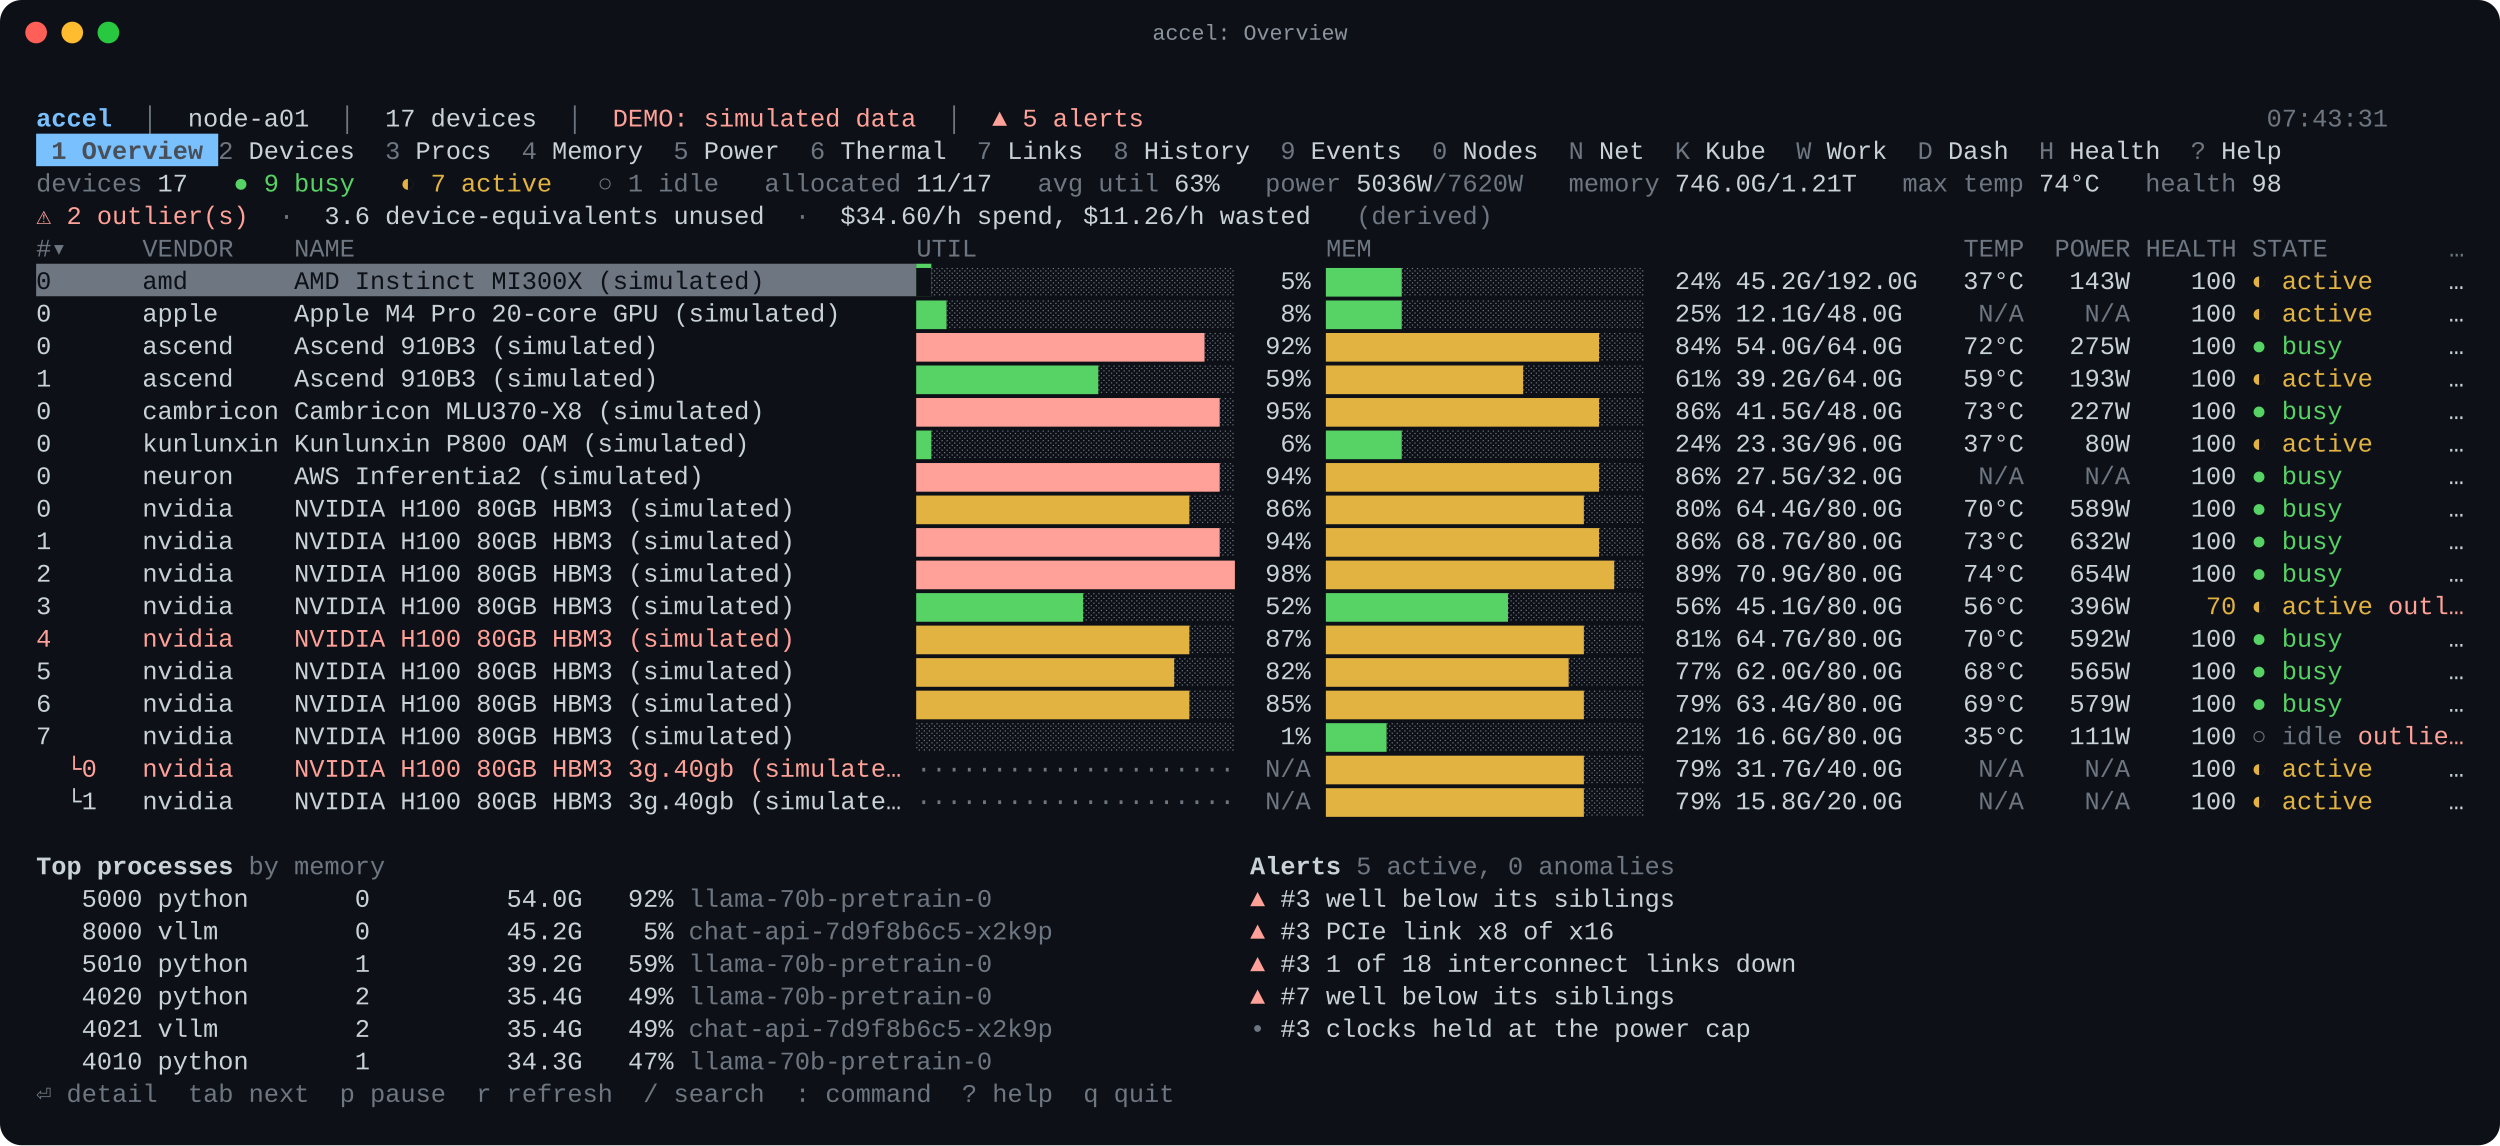
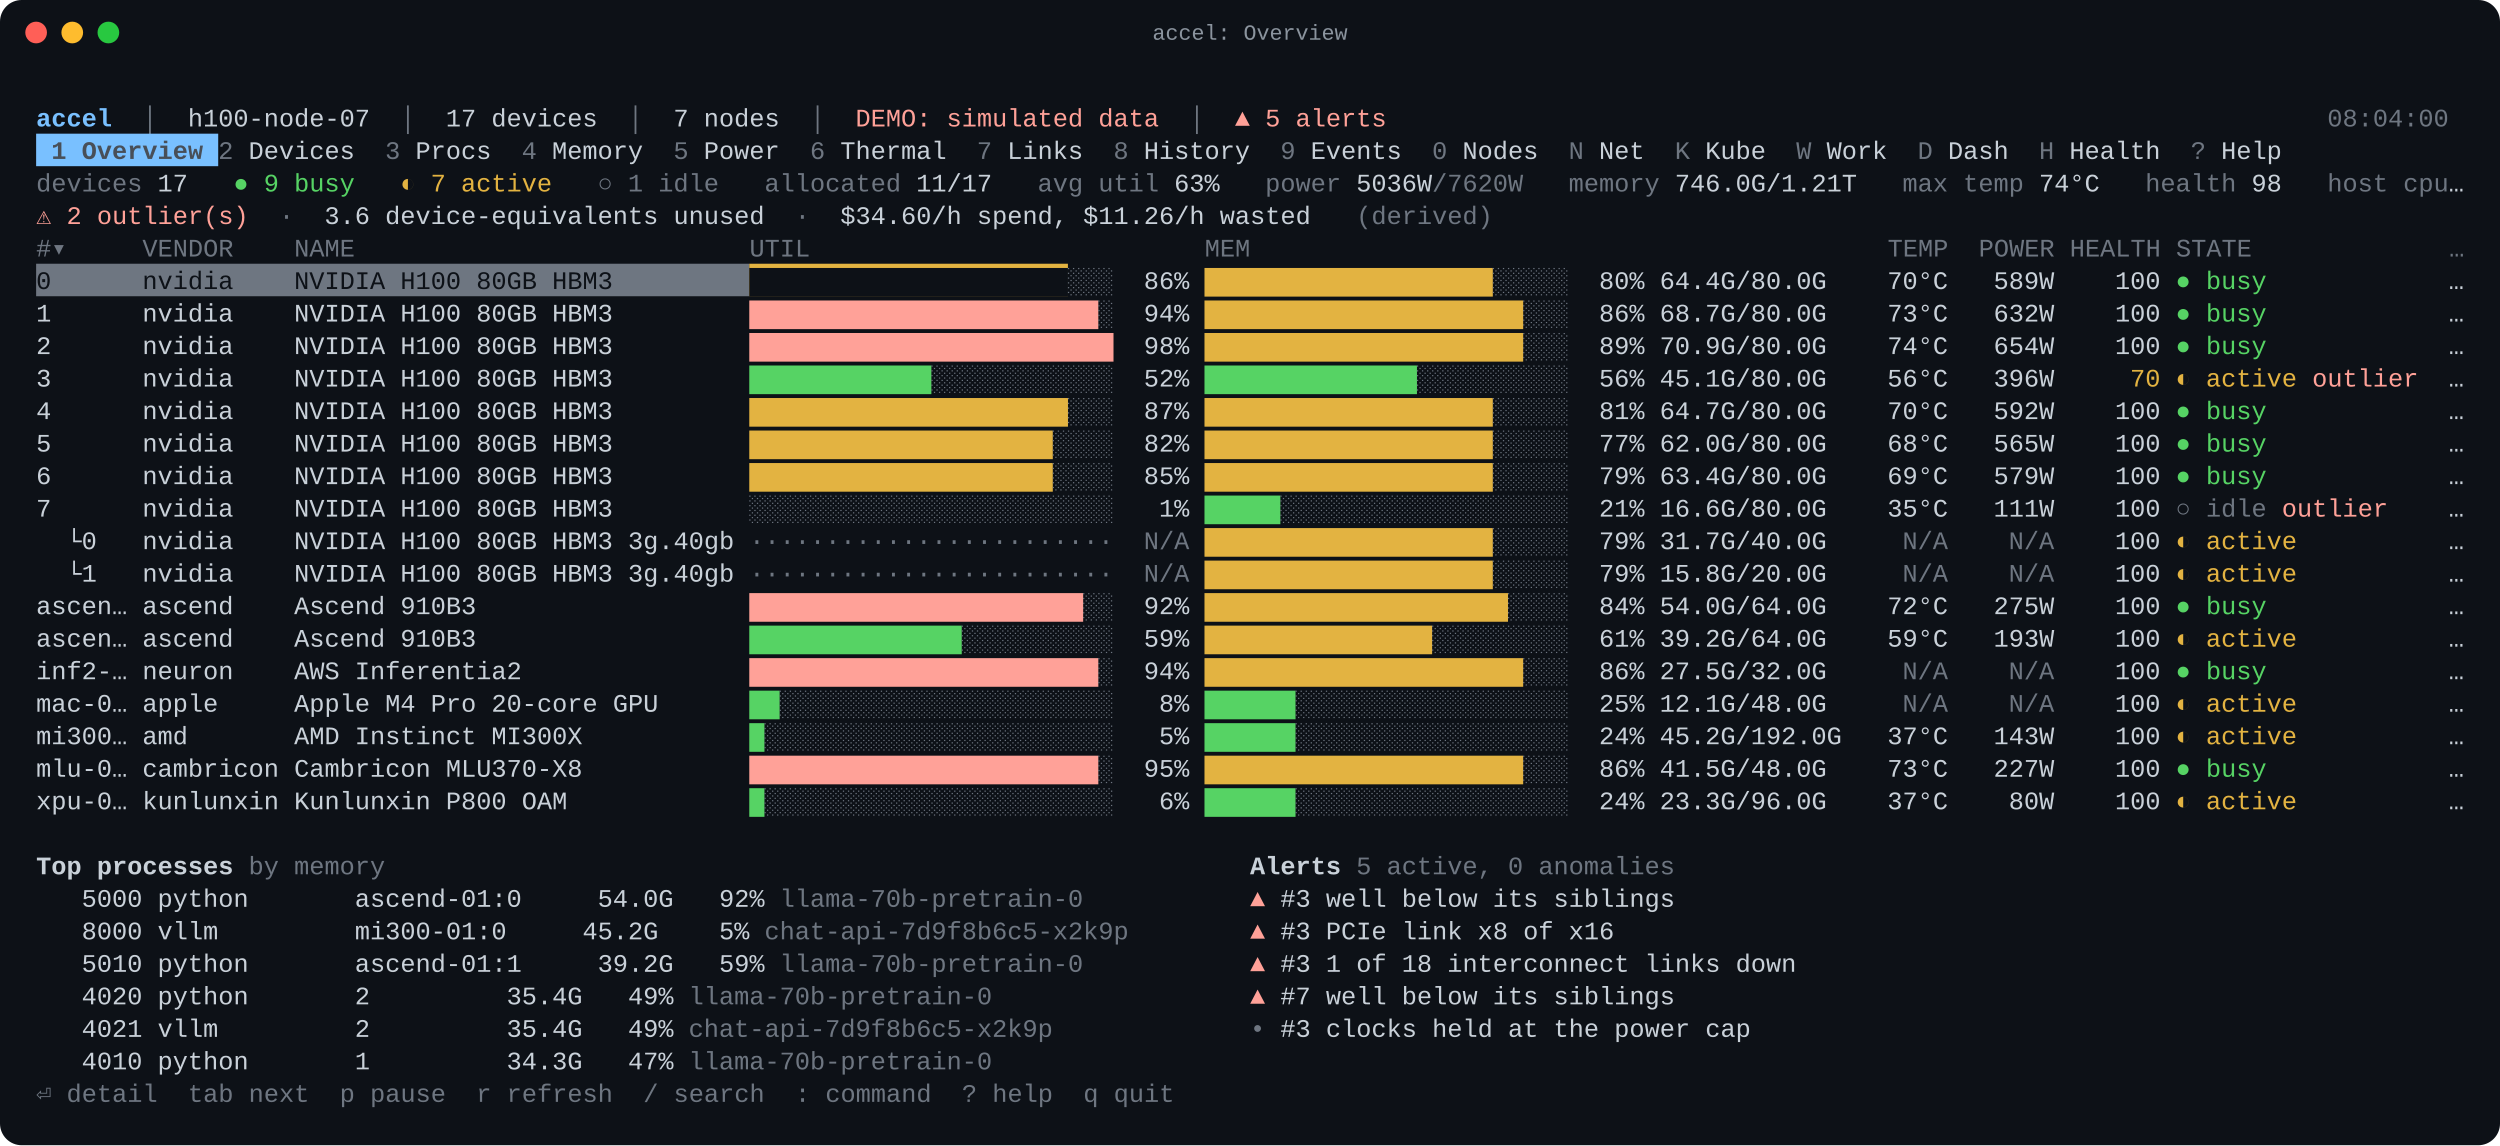
<svg xmlns="http://www.w3.org/2000/svg" width="1384" height="634" viewBox="0 0 1384 634" font-family="JetBrains Mono, SFMono-Regular, Menlo, Consolas, Liberation Mono, monospace" font-size="14">
  <rect width="100%" height="100%" rx="12" fill="#0d1117" />
  <circle cx="20" cy="18" r="6" fill="#ff5f57" />
  <circle cx="40" cy="18" r="6" fill="#febc2e" />
  <circle cx="60" cy="18" r="6" fill="#28c840" />
  <text x="50%" y="22" text-anchor="middle" fill="#8b949e" font-size="12">accel: Overview</text>
  <g xml:space="preserve">
    <text y="70.0" fill="#c9d1d9" xml:space="preserve" style="white-space:pre">
      <tspan x="20.0" fill="#79c0ff" font-weight="bold">accel</tspan>
      <tspan x="62.0" fill="#6e7681">  │  </tspan>
-       <tspan x="104.0">node-a01</tspan>
-       <tspan x="171.2" fill="#6e7681">  │  </tspan>
-       <tspan x="213.2">17 devices</tspan>
-       <tspan x="297.2" fill="#6e7681">  │  </tspan>
-       <tspan x="339.2" fill="#ffa198">DEMO: simulated data</tspan>
-       <tspan x="507.2" fill="#6e7681">  │  </tspan>
-       <tspan x="549.2" fill="#ffa198">▲ 5 alerts</tspan>
-       <tspan x="1254.8" fill="#6e7681">07:43:31</tspan>
+       <tspan x="104.0">h100-node-07</tspan>
+       <tspan x="204.8" fill="#6e7681">  │  </tspan>
+       <tspan x="246.8">17 devices</tspan>
+       <tspan x="330.8" fill="#6e7681">  │  </tspan>
+       <tspan x="372.8">7 nodes</tspan>
+       <tspan x="431.6" fill="#6e7681">  │  </tspan>
+       <tspan x="473.6" fill="#ffa198">DEMO: simulated data</tspan>
+       <tspan x="641.6" fill="#6e7681">  │  </tspan>
+       <tspan x="683.6" fill="#ffa198">▲ 5 alerts</tspan>
+       <tspan x="1288.4" fill="#6e7681">08:04:00</tspan>
    </text>
    <rect x="20.0" y="74.0" width="100.8" height="18.0" fill="#79c0ff" />
    <text y="88.0" fill="#c9d1d9" xml:space="preserve" style="white-space:pre">
      <tspan x="20.0" fill="#484f58" font-weight="bold"> 1 Overview </tspan>
      <tspan x="120.8" fill="#6e7681">2</tspan>
      <tspan x="129.2"> Devices  </tspan>
      <tspan x="213.2" fill="#6e7681">3</tspan>
      <tspan x="221.6"> Procs  </tspan>
      <tspan x="288.8" fill="#6e7681">4</tspan>
      <tspan x="297.2"> Memory  </tspan>
      <tspan x="372.8" fill="#6e7681">5</tspan>
      <tspan x="381.2"> Power  </tspan>
      <tspan x="448.4" fill="#6e7681">6</tspan>
      <tspan x="456.8"> Thermal  </tspan>
      <tspan x="540.8" fill="#6e7681">7</tspan>
      <tspan x="549.2"> Links  </tspan>
      <tspan x="616.4" fill="#6e7681">8</tspan>
      <tspan x="624.8"> History  </tspan>
      <tspan x="708.8" fill="#6e7681">9</tspan>
      <tspan x="717.2"> Events  </tspan>
      <tspan x="792.8" fill="#6e7681">0</tspan>
      <tspan x="801.2"> Nodes  </tspan>
      <tspan x="868.4" fill="#6e7681">N</tspan>
      <tspan x="876.8"> Net  </tspan>
      <tspan x="927.2" fill="#6e7681">K</tspan>
      <tspan x="935.6"> Kube  </tspan>
      <tspan x="994.4" fill="#6e7681">W</tspan>
      <tspan x="1002.8"> Work  </tspan>
      <tspan x="1061.6" fill="#6e7681">D</tspan>
      <tspan x="1070.0"> Dash  </tspan>
      <tspan x="1128.8" fill="#6e7681">H</tspan>
      <tspan x="1137.2"> Health  </tspan>
      <tspan x="1212.8" fill="#6e7681">?</tspan>
      <tspan x="1221.2"> Help  </tspan>
    </text>
    <text y="106.0" fill="#c9d1d9" xml:space="preserve" style="white-space:pre">
      <tspan x="20.0" fill="#6e7681">devices</tspan>
      <tspan x="78.8"> 17   </tspan>
      <tspan x="129.2" fill="#56d364">● 9 busy</tspan>
      <tspan x="221.6" fill="#e3b341">◐ 7 active</tspan>
      <tspan x="330.8" fill="#6e7681">○ 1 idle</tspan>
      <tspan x="423.2" fill="#6e7681">allocated</tspan>
      <tspan x="498.8"> 11/17   </tspan>
      <tspan x="574.4" fill="#6e7681">avg util</tspan>
      <tspan x="641.6"> 63%   </tspan>
      <tspan x="700.4" fill="#6e7681">power</tspan>
      <tspan x="742.4"> 5036W</tspan>
      <tspan x="792.8" fill="#6e7681">/7620W</tspan>
      <tspan x="868.4" fill="#6e7681">memory</tspan>
      <tspan x="918.8"> 746.0G/1.21T   </tspan>
      <tspan x="1053.2" fill="#6e7681">max temp</tspan>
      <tspan x="1120.4"> 74°C   </tspan>
      <tspan x="1187.6" fill="#6e7681">health</tspan>
-       <tspan x="1238.0"> 98</tspan>
+       <tspan x="1238.0"> 98   </tspan>
+       <tspan x="1288.4" fill="#6e7681">host cpu</tspan>
+       <tspan x="1355.6">…</tspan>
    </text>
    <text y="124.0" fill="#c9d1d9" xml:space="preserve" style="white-space:pre">
      <tspan x="20.0" fill="#ffa198">⚠ 2 outlier(s)</tspan>
      <tspan x="137.6" fill="#6e7681">  ·  </tspan>
      <tspan x="179.6">3.6 device-equivalents unused</tspan>
      <tspan x="423.2" fill="#6e7681">  ·  </tspan>
      <tspan x="465.2">$34.60/h spend, $11.26/h wasted</tspan>
      <tspan x="725.6" fill="#6e7681">   (derived)</tspan>
    </text>
    <text y="142.0" fill="#c9d1d9" xml:space="preserve" style="white-space:pre">
-       <tspan x="20.0" fill="#6e7681">#▾     VENDOR    NAME                                     UTIL                       MEM                                       TEMP  POWER HEALTH STATE        …</tspan>
-     </text>
-     <rect x="20.0" y="146.0" width="487.2" height="18.0" fill="#6e7681" />
-     <rect x="507.2" y="146.0" width="8.4" height="18.0" fill="#56d364" />
+       <tspan x="20.0" fill="#6e7681">#▾     VENDOR    NAME                          UTIL                          MEM                                          TEMP  POWER HEALTH STATE             …</tspan>
+     </text>
+     <rect x="20.0" y="146.0" width="394.8" height="18.0" fill="#6e7681" />
+     <rect x="414.8" y="146.0" width="176.4" height="18.0" fill="#e3b341" />
    <text y="160.0" fill="#c9d1d9" xml:space="preserve" style="white-space:pre">
-       <tspan x="20.0" fill="#0d1117">0      amd       AMD Instinct MI300X (simulated)          </tspan>
-       <tspan x="507.2" fill="#0d1117">█</tspan>
-       <tspan x="515.6" fill="#6e7681">░░░░░░░░░░░░░░░░░░░░</tspan>
-       <tspan x="683.6">   5% </tspan>
-       <tspan x="734.0" fill="#56d364">█████</tspan>
-       <tspan x="776.0" fill="#6e7681">░░░░░░░░░░░░░░░░</tspan>
-       <tspan x="910.4">  24% 45.2G/192.0G   37°C   143W    100 </tspan>
-       <tspan x="1246.4" fill="#e3b341">◐ active</tspan>
-       <tspan x="1313.6">     …</tspan>
+       <tspan x="20.0" fill="#0d1117">0      nvidia    NVIDIA H100 80GB HBM3         </tspan>
+       <tspan x="414.8" fill="#0d1117">█████████████████████</tspan>
+       <tspan x="591.2" fill="#6e7681">░░░</tspan>
+       <tspan x="616.4">  86% </tspan>
+       <tspan x="666.8" fill="#e3b341">███████████████████</tspan>
+       <tspan x="826.4" fill="#6e7681">░░░░░</tspan>
+       <tspan x="868.4">  80% 64.4G/80.0G    70°C   589W    100 </tspan>
+       <tspan x="1204.4" fill="#56d364">● busy</tspan>
+       <tspan x="1254.8">            …</tspan>
    </text>
    <text y="178.0" fill="#c9d1d9" xml:space="preserve" style="white-space:pre">
-       <tspan x="20.0">0      apple     Apple M4 Pro 20-core GPU (simulated)     </tspan>
-       <tspan x="507.2" fill="#56d364">██</tspan>
-       <tspan x="524.0" fill="#6e7681">░░░░░░░░░░░░░░░░░░░</tspan>
-       <tspan x="683.6">   8% </tspan>
-       <tspan x="734.0" fill="#56d364">█████</tspan>
-       <tspan x="776.0" fill="#6e7681">░░░░░░░░░░░░░░░░</tspan>
-       <tspan x="910.4">  25% 12.1G/48.0G     </tspan>
-       <tspan x="1095.2" fill="#6e7681">N/A</tspan>
-       <tspan x="1154.0" fill="#6e7681">N/A</tspan>
-       <tspan x="1179.2">    100 </tspan>
-       <tspan x="1246.4" fill="#e3b341">◐ active</tspan>
-       <tspan x="1313.6">     …</tspan>
+       <tspan x="20.0">1      nvidia    NVIDIA H100 80GB HBM3         </tspan>
+       <tspan x="414.8" fill="#ffa198">███████████████████████</tspan>
+       <tspan x="608.0" fill="#6e7681">░</tspan>
+       <tspan x="616.4">  94% </tspan>
+       <tspan x="666.8" fill="#e3b341">█████████████████████</tspan>
+       <tspan x="843.2" fill="#6e7681">░░░</tspan>
+       <tspan x="868.4">  86% 68.7G/80.0G    73°C   632W    100 </tspan>
+       <tspan x="1204.4" fill="#56d364">● busy</tspan>
+       <tspan x="1254.8">            …</tspan>
    </text>
    <text y="196.0" fill="#c9d1d9" xml:space="preserve" style="white-space:pre">
-       <tspan x="20.0">0      ascend    Ascend 910B3 (simulated)                 </tspan>
-       <tspan x="507.2" fill="#ffa198">███████████████████</tspan>
-       <tspan x="666.8" fill="#6e7681">░░</tspan>
-       <tspan x="683.6">  92% </tspan>
-       <tspan x="734.0" fill="#e3b341">██████████████████</tspan>
-       <tspan x="885.2" fill="#6e7681">░░░</tspan>
-       <tspan x="910.4">  84% 54.0G/64.0G    72°C   275W    100 </tspan>
-       <tspan x="1246.4" fill="#56d364">● busy</tspan>
-       <tspan x="1296.8">       …</tspan>
+       <tspan x="20.0">2      nvidia    NVIDIA H100 80GB HBM3         </tspan>
+       <tspan x="414.8" fill="#ffa198">████████████████████████</tspan>
+       <tspan x="616.4">  98% </tspan>
+       <tspan x="666.8" fill="#e3b341">█████████████████████</tspan>
+       <tspan x="843.2" fill="#6e7681">░░░</tspan>
+       <tspan x="868.4">  89% 70.9G/80.0G    74°C   654W    100 </tspan>
+       <tspan x="1204.4" fill="#56d364">● busy</tspan>
+       <tspan x="1254.8">            …</tspan>
    </text>
    <text y="214.0" fill="#c9d1d9" xml:space="preserve" style="white-space:pre">
-       <tspan x="20.0">1      ascend    Ascend 910B3 (simulated)                 </tspan>
-       <tspan x="507.2" fill="#56d364">████████████</tspan>
-       <tspan x="608.0" fill="#6e7681">░░░░░░░░░</tspan>
-       <tspan x="683.6">  59% </tspan>
-       <tspan x="734.0" fill="#e3b341">█████████████</tspan>
-       <tspan x="843.2" fill="#6e7681">░░░░░░░░</tspan>
-       <tspan x="910.4">  61% 39.2G/64.0G    59°C   193W    100 </tspan>
-       <tspan x="1246.4" fill="#e3b341">◐ active</tspan>
-       <tspan x="1313.6">     …</tspan>
+       <tspan x="20.0">3      nvidia    NVIDIA H100 80GB HBM3         </tspan>
+       <tspan x="414.8" fill="#56d364">████████████</tspan>
+       <tspan x="515.6" fill="#6e7681">░░░░░░░░░░░░</tspan>
+       <tspan x="616.4">  52% </tspan>
+       <tspan x="666.8" fill="#56d364">██████████████</tspan>
+       <tspan x="784.4" fill="#6e7681">░░░░░░░░░░</tspan>
+       <tspan x="868.4">  56% 45.1G/80.0G    56°C   396W     </tspan>
+       <tspan x="1179.2" fill="#e3b341">70</tspan>
+       <tspan x="1204.4" fill="#e3b341">◐ active</tspan>
+       <tspan x="1280.0" fill="#ffa198">outlier</tspan>
+       <tspan x="1338.8">  …</tspan>
    </text>
    <text y="232.0" fill="#c9d1d9" xml:space="preserve" style="white-space:pre">
-       <tspan x="20.0">0      cambricon Cambricon MLU370-X8 (simulated)          </tspan>
-       <tspan x="507.2" fill="#ffa198">████████████████████</tspan>
-       <tspan x="675.2" fill="#6e7681">░</tspan>
-       <tspan x="683.6">  95% </tspan>
-       <tspan x="734.0" fill="#e3b341">██████████████████</tspan>
-       <tspan x="885.2" fill="#6e7681">░░░</tspan>
-       <tspan x="910.4">  86% 41.5G/48.0G    73°C   227W    100 </tspan>
-       <tspan x="1246.4" fill="#56d364">● busy</tspan>
-       <tspan x="1296.8">       …</tspan>
+       <tspan x="20.0">4      nvidia    NVIDIA H100 80GB HBM3         </tspan>
+       <tspan x="414.8" fill="#e3b341">█████████████████████</tspan>
+       <tspan x="591.2" fill="#6e7681">░░░</tspan>
+       <tspan x="616.4">  87% </tspan>
+       <tspan x="666.8" fill="#e3b341">███████████████████</tspan>
+       <tspan x="826.4" fill="#6e7681">░░░░░</tspan>
+       <tspan x="868.4">  81% 64.7G/80.0G    70°C   592W    100 </tspan>
+       <tspan x="1204.4" fill="#56d364">● busy</tspan>
+       <tspan x="1254.8">            …</tspan>
    </text>
    <text y="250.0" fill="#c9d1d9" xml:space="preserve" style="white-space:pre">
-       <tspan x="20.0">0      kunlunxin Kunlunxin P800 OAM (simulated)           </tspan>
-       <tspan x="507.2" fill="#56d364">█</tspan>
-       <tspan x="515.6" fill="#6e7681">░░░░░░░░░░░░░░░░░░░░</tspan>
-       <tspan x="683.6">   6% </tspan>
-       <tspan x="734.0" fill="#56d364">█████</tspan>
-       <tspan x="776.0" fill="#6e7681">░░░░░░░░░░░░░░░░</tspan>
-       <tspan x="910.4">  24% 23.3G/96.0G    37°C    80W    100 </tspan>
-       <tspan x="1246.4" fill="#e3b341">◐ active</tspan>
-       <tspan x="1313.6">     …</tspan>
+       <tspan x="20.0">5      nvidia    NVIDIA H100 80GB HBM3         </tspan>
+       <tspan x="414.8" fill="#e3b341">████████████████████</tspan>
+       <tspan x="582.8" fill="#6e7681">░░░░</tspan>
+       <tspan x="616.4">  82% </tspan>
+       <tspan x="666.8" fill="#e3b341">███████████████████</tspan>
+       <tspan x="826.4" fill="#6e7681">░░░░░</tspan>
+       <tspan x="868.4">  77% 62.0G/80.0G    68°C   565W    100 </tspan>
+       <tspan x="1204.4" fill="#56d364">● busy</tspan>
+       <tspan x="1254.8">            …</tspan>
    </text>
    <text y="268.0" fill="#c9d1d9" xml:space="preserve" style="white-space:pre">
-       <tspan x="20.0">0      neuron    AWS Inferentia2 (simulated)              </tspan>
-       <tspan x="507.2" fill="#ffa198">████████████████████</tspan>
-       <tspan x="675.2" fill="#6e7681">░</tspan>
-       <tspan x="683.6">  94% </tspan>
-       <tspan x="734.0" fill="#e3b341">██████████████████</tspan>
-       <tspan x="885.2" fill="#6e7681">░░░</tspan>
-       <tspan x="910.4">  86% 27.5G/32.0G     </tspan>
-       <tspan x="1095.2" fill="#6e7681">N/A</tspan>
-       <tspan x="1154.0" fill="#6e7681">N/A</tspan>
-       <tspan x="1179.2">    100 </tspan>
-       <tspan x="1246.4" fill="#56d364">● busy</tspan>
-       <tspan x="1296.8">       …</tspan>
+       <tspan x="20.0">6      nvidia    NVIDIA H100 80GB HBM3         </tspan>
+       <tspan x="414.8" fill="#e3b341">████████████████████</tspan>
+       <tspan x="582.8" fill="#6e7681">░░░░</tspan>
+       <tspan x="616.4">  85% </tspan>
+       <tspan x="666.8" fill="#e3b341">███████████████████</tspan>
+       <tspan x="826.4" fill="#6e7681">░░░░░</tspan>
+       <tspan x="868.4">  79% 63.4G/80.0G    69°C   579W    100 </tspan>
+       <tspan x="1204.4" fill="#56d364">● busy</tspan>
+       <tspan x="1254.8">            …</tspan>
    </text>
    <text y="286.0" fill="#c9d1d9" xml:space="preserve" style="white-space:pre">
-       <tspan x="20.0">0      nvidia    NVIDIA H100 80GB HBM3 (simulated)        </tspan>
-       <tspan x="507.2" fill="#e3b341">██████████████████</tspan>
-       <tspan x="658.4" fill="#6e7681">░░░</tspan>
-       <tspan x="683.6">  86% </tspan>
-       <tspan x="734.0" fill="#e3b341">█████████████████</tspan>
-       <tspan x="876.8" fill="#6e7681">░░░░</tspan>
-       <tspan x="910.4">  80% 64.4G/80.0G    70°C   589W    100 </tspan>
-       <tspan x="1246.4" fill="#56d364">● busy</tspan>
-       <tspan x="1296.8">       …</tspan>
+       <tspan x="20.0">7      nvidia    NVIDIA H100 80GB HBM3         </tspan>
+       <tspan x="414.8" fill="#6e7681">░░░░░░░░░░░░░░░░░░░░░░░░</tspan>
+       <tspan x="616.4">   1% </tspan>
+       <tspan x="666.8" fill="#56d364">█████</tspan>
+       <tspan x="708.8" fill="#6e7681">░░░░░░░░░░░░░░░░░░░</tspan>
+       <tspan x="868.4">  21% 16.6G/80.0G    35°C   111W    100 </tspan>
+       <tspan x="1204.4" fill="#6e7681">○ idle</tspan>
+       <tspan x="1263.2" fill="#ffa198">outlier</tspan>
+       <tspan x="1322.0">    …</tspan>
    </text>
    <text y="304.0" fill="#c9d1d9" xml:space="preserve" style="white-space:pre">
-       <tspan x="20.0">1      nvidia    NVIDIA H100 80GB HBM3 (simulated)        </tspan>
-       <tspan x="507.2" fill="#ffa198">████████████████████</tspan>
-       <tspan x="675.2" fill="#6e7681">░</tspan>
-       <tspan x="683.6">  94% </tspan>
-       <tspan x="734.0" fill="#e3b341">██████████████████</tspan>
-       <tspan x="885.2" fill="#6e7681">░░░</tspan>
-       <tspan x="910.4">  86% 68.7G/80.0G    73°C   632W    100 </tspan>
-       <tspan x="1246.4" fill="#56d364">● busy</tspan>
-       <tspan x="1296.8">       …</tspan>
+       <tspan x="20.0">  └0   nvidia    NVIDIA H100 80GB HBM3 3g.40gb </tspan>
+       <tspan x="414.8" fill="#6e7681">························</tspan>
+       <tspan x="633.2" fill="#6e7681">N/A</tspan>
+       <tspan x="666.8" fill="#e3b341">███████████████████</tspan>
+       <tspan x="826.4" fill="#6e7681">░░░░░</tspan>
+       <tspan x="868.4">  79% 31.7G/40.0G     </tspan>
+       <tspan x="1053.2" fill="#6e7681">N/A</tspan>
+       <tspan x="1112.0" fill="#6e7681">N/A</tspan>
+       <tspan x="1137.2">    100 </tspan>
+       <tspan x="1204.4" fill="#e3b341">◐ active</tspan>
+       <tspan x="1271.6">          …</tspan>
    </text>
    <text y="322.0" fill="#c9d1d9" xml:space="preserve" style="white-space:pre">
-       <tspan x="20.0">2      nvidia    NVIDIA H100 80GB HBM3 (simulated)        </tspan>
-       <tspan x="507.2" fill="#ffa198">█████████████████████</tspan>
-       <tspan x="683.6">  98% </tspan>
-       <tspan x="734.0" fill="#e3b341">███████████████████</tspan>
-       <tspan x="893.6" fill="#6e7681">░░</tspan>
-       <tspan x="910.4">  89% 70.9G/80.0G    74°C   654W    100 </tspan>
-       <tspan x="1246.4" fill="#56d364">● busy</tspan>
-       <tspan x="1296.8">       …</tspan>
+       <tspan x="20.0">  └1   nvidia    NVIDIA H100 80GB HBM3 3g.40gb </tspan>
+       <tspan x="414.8" fill="#6e7681">························</tspan>
+       <tspan x="633.2" fill="#6e7681">N/A</tspan>
+       <tspan x="666.8" fill="#e3b341">███████████████████</tspan>
+       <tspan x="826.4" fill="#6e7681">░░░░░</tspan>
+       <tspan x="868.4">  79% 15.8G/20.0G     </tspan>
+       <tspan x="1053.2" fill="#6e7681">N/A</tspan>
+       <tspan x="1112.0" fill="#6e7681">N/A</tspan>
+       <tspan x="1137.2">    100 </tspan>
+       <tspan x="1204.4" fill="#e3b341">◐ active</tspan>
+       <tspan x="1271.6">          …</tspan>
    </text>
    <text y="340.0" fill="#c9d1d9" xml:space="preserve" style="white-space:pre">
-       <tspan x="20.0">3      nvidia    NVIDIA H100 80GB HBM3 (simulated)        </tspan>
-       <tspan x="507.2" fill="#56d364">███████████</tspan>
-       <tspan x="599.6" fill="#6e7681">░░░░░░░░░░</tspan>
-       <tspan x="683.6">  52% </tspan>
-       <tspan x="734.0" fill="#56d364">████████████</tspan>
-       <tspan x="834.8" fill="#6e7681">░░░░░░░░░</tspan>
-       <tspan x="910.4">  56% 45.1G/80.0G    56°C   396W     </tspan>
-       <tspan x="1221.2" fill="#e3b341">70</tspan>
-       <tspan x="1246.4" fill="#e3b341">◐ active</tspan>
-       <tspan x="1322.0" fill="#ffa198">outl…</tspan>
+       <tspan x="20.0">ascen… ascend    Ascend 910B3                  </tspan>
+       <tspan x="414.8" fill="#ffa198">██████████████████████</tspan>
+       <tspan x="599.6" fill="#6e7681">░░</tspan>
+       <tspan x="616.4">  92% </tspan>
+       <tspan x="666.8" fill="#e3b341">████████████████████</tspan>
+       <tspan x="834.8" fill="#6e7681">░░░░</tspan>
+       <tspan x="868.4">  84% 54.0G/64.0G    72°C   275W    100 </tspan>
+       <tspan x="1204.4" fill="#56d364">● busy</tspan>
+       <tspan x="1254.8">            …</tspan>
    </text>
    <text y="358.0" fill="#c9d1d9" xml:space="preserve" style="white-space:pre">
-       <tspan x="20.0" fill="#ffa198">4      nvidia    NVIDIA H100 80GB HBM3 (simulated)        </tspan>
-       <tspan x="507.2" fill="#e3b341">██████████████████</tspan>
-       <tspan x="658.4" fill="#6e7681">░░░</tspan>
-       <tspan x="683.6">  87% </tspan>
-       <tspan x="734.0" fill="#e3b341">█████████████████</tspan>
-       <tspan x="876.8" fill="#6e7681">░░░░</tspan>
-       <tspan x="910.4">  81% 64.7G/80.0G    70°C   592W    100 </tspan>
-       <tspan x="1246.4" fill="#56d364">● busy</tspan>
-       <tspan x="1296.8">       …</tspan>
+       <tspan x="20.0">ascen… ascend    Ascend 910B3                  </tspan>
+       <tspan x="414.8" fill="#56d364">██████████████</tspan>
+       <tspan x="532.4" fill="#6e7681">░░░░░░░░░░</tspan>
+       <tspan x="616.4">  59% </tspan>
+       <tspan x="666.8" fill="#e3b341">███████████████</tspan>
+       <tspan x="792.8" fill="#6e7681">░░░░░░░░░</tspan>
+       <tspan x="868.4">  61% 39.2G/64.0G    59°C   193W    100 </tspan>
+       <tspan x="1204.4" fill="#e3b341">◐ active</tspan>
+       <tspan x="1271.6">          …</tspan>
    </text>
    <text y="376.0" fill="#c9d1d9" xml:space="preserve" style="white-space:pre">
-       <tspan x="20.0">5      nvidia    NVIDIA H100 80GB HBM3 (simulated)        </tspan>
-       <tspan x="507.2" fill="#e3b341">█████████████████</tspan>
-       <tspan x="650.0" fill="#6e7681">░░░░</tspan>
-       <tspan x="683.6">  82% </tspan>
-       <tspan x="734.0" fill="#e3b341">████████████████</tspan>
-       <tspan x="868.4" fill="#6e7681">░░░░░</tspan>
-       <tspan x="910.4">  77% 62.0G/80.0G    68°C   565W    100 </tspan>
-       <tspan x="1246.4" fill="#56d364">● busy</tspan>
-       <tspan x="1296.8">       …</tspan>
+       <tspan x="20.0">inf2-… neuron    AWS Inferentia2               </tspan>
+       <tspan x="414.8" fill="#ffa198">███████████████████████</tspan>
+       <tspan x="608.0" fill="#6e7681">░</tspan>
+       <tspan x="616.4">  94% </tspan>
+       <tspan x="666.8" fill="#e3b341">█████████████████████</tspan>
+       <tspan x="843.2" fill="#6e7681">░░░</tspan>
+       <tspan x="868.4">  86% 27.5G/32.0G     </tspan>
+       <tspan x="1053.2" fill="#6e7681">N/A</tspan>
+       <tspan x="1112.0" fill="#6e7681">N/A</tspan>
+       <tspan x="1137.2">    100 </tspan>
+       <tspan x="1204.4" fill="#56d364">● busy</tspan>
+       <tspan x="1254.8">            …</tspan>
    </text>
    <text y="394.0" fill="#c9d1d9" xml:space="preserve" style="white-space:pre">
-       <tspan x="20.0">6      nvidia    NVIDIA H100 80GB HBM3 (simulated)        </tspan>
-       <tspan x="507.2" fill="#e3b341">██████████████████</tspan>
-       <tspan x="658.4" fill="#6e7681">░░░</tspan>
-       <tspan x="683.6">  85% </tspan>
-       <tspan x="734.0" fill="#e3b341">█████████████████</tspan>
-       <tspan x="876.8" fill="#6e7681">░░░░</tspan>
-       <tspan x="910.4">  79% 63.4G/80.0G    69°C   579W    100 </tspan>
-       <tspan x="1246.4" fill="#56d364">● busy</tspan>
-       <tspan x="1296.8">       …</tspan>
+       <tspan x="20.0">mac-0… apple     Apple M4 Pro 20-core GPU      </tspan>
+       <tspan x="414.8" fill="#56d364">██</tspan>
+       <tspan x="431.6" fill="#6e7681">░░░░░░░░░░░░░░░░░░░░░░</tspan>
+       <tspan x="616.4">   8% </tspan>
+       <tspan x="666.8" fill="#56d364">██████</tspan>
+       <tspan x="717.2" fill="#6e7681">░░░░░░░░░░░░░░░░░░</tspan>
+       <tspan x="868.4">  25% 12.1G/48.0G     </tspan>
+       <tspan x="1053.2" fill="#6e7681">N/A</tspan>
+       <tspan x="1112.0" fill="#6e7681">N/A</tspan>
+       <tspan x="1137.2">    100 </tspan>
+       <tspan x="1204.4" fill="#e3b341">◐ active</tspan>
+       <tspan x="1271.6">          …</tspan>
    </text>
    <text y="412.0" fill="#c9d1d9" xml:space="preserve" style="white-space:pre">
-       <tspan x="20.0">7      nvidia    NVIDIA H100 80GB HBM3 (simulated)        </tspan>
-       <tspan x="507.2" fill="#6e7681">░░░░░░░░░░░░░░░░░░░░░</tspan>
-       <tspan x="683.6">   1% </tspan>
-       <tspan x="734.0" fill="#56d364">████</tspan>
-       <tspan x="767.6" fill="#6e7681">░░░░░░░░░░░░░░░░░</tspan>
-       <tspan x="910.4">  21% 16.6G/80.0G    35°C   111W    100 </tspan>
-       <tspan x="1246.4" fill="#6e7681">○ idle</tspan>
-       <tspan x="1305.2" fill="#ffa198">outlie…</tspan>
+       <tspan x="20.0">mi300… amd       AMD Instinct MI300X           </tspan>
+       <tspan x="414.8" fill="#56d364">█</tspan>
+       <tspan x="423.2" fill="#6e7681">░░░░░░░░░░░░░░░░░░░░░░░</tspan>
+       <tspan x="616.4">   5% </tspan>
+       <tspan x="666.8" fill="#56d364">██████</tspan>
+       <tspan x="717.2" fill="#6e7681">░░░░░░░░░░░░░░░░░░</tspan>
+       <tspan x="868.4">  24% 45.2G/192.0G   37°C   143W    100 </tspan>
+       <tspan x="1204.4" fill="#e3b341">◐ active</tspan>
+       <tspan x="1271.6">          …</tspan>
    </text>
    <text y="430.0" fill="#c9d1d9" xml:space="preserve" style="white-space:pre">
-       <tspan x="20.0" fill="#ffa198">  └0   nvidia    NVIDIA H100 80GB HBM3 3g.40gb (simulate… </tspan>
-       <tspan x="507.2" fill="#6e7681">·····················</tspan>
-       <tspan x="700.4" fill="#6e7681">N/A</tspan>
-       <tspan x="734.0" fill="#e3b341">█████████████████</tspan>
-       <tspan x="876.8" fill="#6e7681">░░░░</tspan>
-       <tspan x="910.4">  79% 31.7G/40.0G     </tspan>
-       <tspan x="1095.2" fill="#6e7681">N/A</tspan>
-       <tspan x="1154.0" fill="#6e7681">N/A</tspan>
-       <tspan x="1179.2">    100 </tspan>
-       <tspan x="1246.4" fill="#e3b341">◐ active</tspan>
-       <tspan x="1313.6">     …</tspan>
+       <tspan x="20.0">mlu-0… cambricon Cambricon MLU370-X8           </tspan>
+       <tspan x="414.8" fill="#ffa198">███████████████████████</tspan>
+       <tspan x="608.0" fill="#6e7681">░</tspan>
+       <tspan x="616.4">  95% </tspan>
+       <tspan x="666.8" fill="#e3b341">█████████████████████</tspan>
+       <tspan x="843.2" fill="#6e7681">░░░</tspan>
+       <tspan x="868.4">  86% 41.5G/48.0G    73°C   227W    100 </tspan>
+       <tspan x="1204.4" fill="#56d364">● busy</tspan>
+       <tspan x="1254.8">            …</tspan>
    </text>
    <text y="448.0" fill="#c9d1d9" xml:space="preserve" style="white-space:pre">
-       <tspan x="20.0">  └1   nvidia    NVIDIA H100 80GB HBM3 3g.40gb (simulate… </tspan>
-       <tspan x="507.2" fill="#6e7681">·····················</tspan>
-       <tspan x="700.4" fill="#6e7681">N/A</tspan>
-       <tspan x="734.0" fill="#e3b341">█████████████████</tspan>
-       <tspan x="876.8" fill="#6e7681">░░░░</tspan>
-       <tspan x="910.4">  79% 15.8G/20.0G     </tspan>
-       <tspan x="1095.2" fill="#6e7681">N/A</tspan>
-       <tspan x="1154.0" fill="#6e7681">N/A</tspan>
-       <tspan x="1179.2">    100 </tspan>
-       <tspan x="1246.4" fill="#e3b341">◐ active</tspan>
-       <tspan x="1313.6">     …</tspan>
+       <tspan x="20.0">xpu-0… kunlunxin Kunlunxin P800 OAM            </tspan>
+       <tspan x="414.8" fill="#56d364">█</tspan>
+       <tspan x="423.2" fill="#6e7681">░░░░░░░░░░░░░░░░░░░░░░░</tspan>
+       <tspan x="616.4">   6% </tspan>
+       <tspan x="666.8" fill="#56d364">██████</tspan>
+       <tspan x="717.2" fill="#6e7681">░░░░░░░░░░░░░░░░░░</tspan>
+       <tspan x="868.4">  24% 23.3G/96.0G    37°C    80W    100 </tspan>
+       <tspan x="1204.4" fill="#e3b341">◐ active</tspan>
+       <tspan x="1271.6">          …</tspan>
    </text>
    <text y="484.0" fill="#c9d1d9" xml:space="preserve" style="white-space:pre">
      <tspan x="20.0" font-weight="bold">Top processes</tspan>
      <tspan x="129.2" fill="#6e7681"> by memory</tspan>
      <tspan x="692.0" font-weight="bold">Alerts</tspan>
      <tspan x="742.4" fill="#6e7681"> 5 active, 0 anomalies</tspan>
    </text>
    <text y="502.0" fill="#c9d1d9" xml:space="preserve" style="white-space:pre">
-       <tspan x="20.0">   5000 python       0         54.0G   92% </tspan>
-       <tspan x="381.2" fill="#6e7681">llama-70b-pretrain-0</tspan>
+       <tspan x="20.0">   5000 python       ascend-01:0     54.0G   92% </tspan>
+       <tspan x="431.6" fill="#6e7681">llama-70b-pretrain-0</tspan>
      <tspan x="692.0" fill="#ffa198">▲</tspan>
      <tspan x="700.4"> #3 well below its siblings                                                    </tspan>
    </text>
    <text y="520.0" fill="#c9d1d9" xml:space="preserve" style="white-space:pre">
-       <tspan x="20.0">   8000 vllm         0         45.2G    5% </tspan>
-       <tspan x="381.2" fill="#6e7681">chat-api-7d9f8b6c5-x2k9p</tspan>
+       <tspan x="20.0">   8000 vllm         mi300-01:0     45.2G    5% </tspan>
+       <tspan x="423.2" fill="#6e7681">chat-api-7d9f8b6c5-x2k9p</tspan>
      <tspan x="692.0" fill="#ffa198">▲</tspan>
      <tspan x="700.4"> #3 PCIe link x8 of x16                                                        </tspan>
    </text>
    <text y="538.0" fill="#c9d1d9" xml:space="preserve" style="white-space:pre">
-       <tspan x="20.0">   5010 python       1         39.2G   59% </tspan>
-       <tspan x="381.2" fill="#6e7681">llama-70b-pretrain-0</tspan>
+       <tspan x="20.0">   5010 python       ascend-01:1     39.2G   59% </tspan>
+       <tspan x="431.6" fill="#6e7681">llama-70b-pretrain-0</tspan>
      <tspan x="692.0" fill="#ffa198">▲</tspan>
      <tspan x="700.4"> #3 1 of 18 interconnect links down                                            </tspan>
    </text>
    <text y="556.0" fill="#c9d1d9" xml:space="preserve" style="white-space:pre">
      <tspan x="20.0">   4020 python       2         35.4G   49% </tspan>
      <tspan x="381.2" fill="#6e7681">llama-70b-pretrain-0</tspan>
      <tspan x="692.0" fill="#ffa198">▲</tspan>
      <tspan x="700.4"> #7 well below its siblings                                                    </tspan>
    </text>
    <text y="574.0" fill="#c9d1d9" xml:space="preserve" style="white-space:pre">
      <tspan x="20.0">   4021 vllm         2         35.4G   49% </tspan>
      <tspan x="381.2" fill="#6e7681">chat-api-7d9f8b6c5-x2k9p</tspan>
      <tspan x="692.0" fill="#6e7681">•</tspan>
      <tspan x="700.4"> #3 clocks held at the power cap                                               </tspan>
    </text>
    <text y="592.0" fill="#c9d1d9" xml:space="preserve" style="white-space:pre">
      <tspan x="20.0">   4010 python       1         34.3G   47% </tspan>
      <tspan x="381.2" fill="#6e7681">llama-70b-pretrain-0</tspan>
    </text>
    <text y="610.0" fill="#c9d1d9" xml:space="preserve" style="white-space:pre">
      <tspan x="20.0" fill="#6e7681">⏎ detail  tab next  p pause  r refresh  / search  : command  ? help  q quit</tspan>
    </text>
  </g>
</svg>
